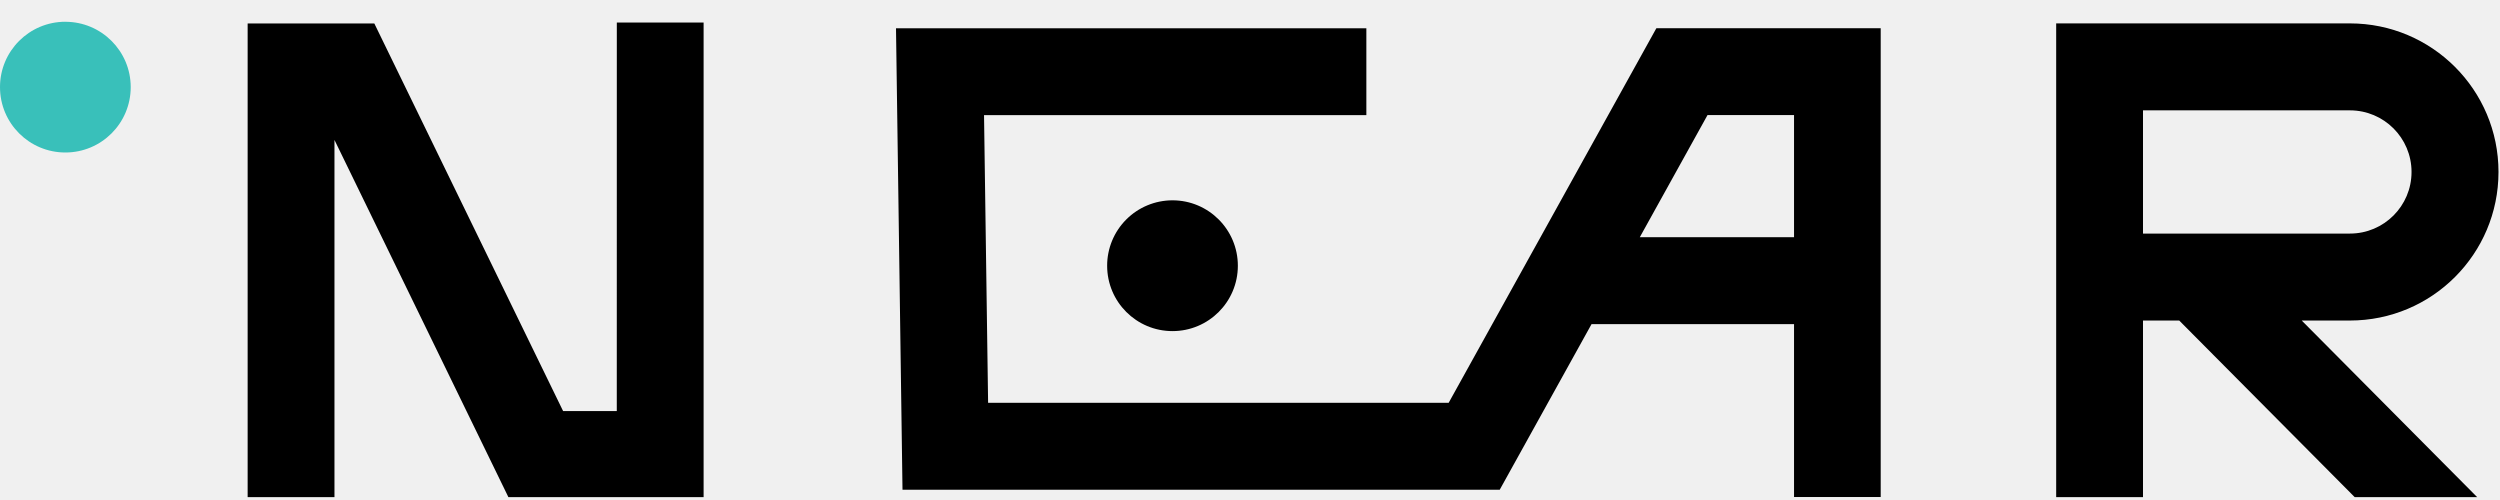
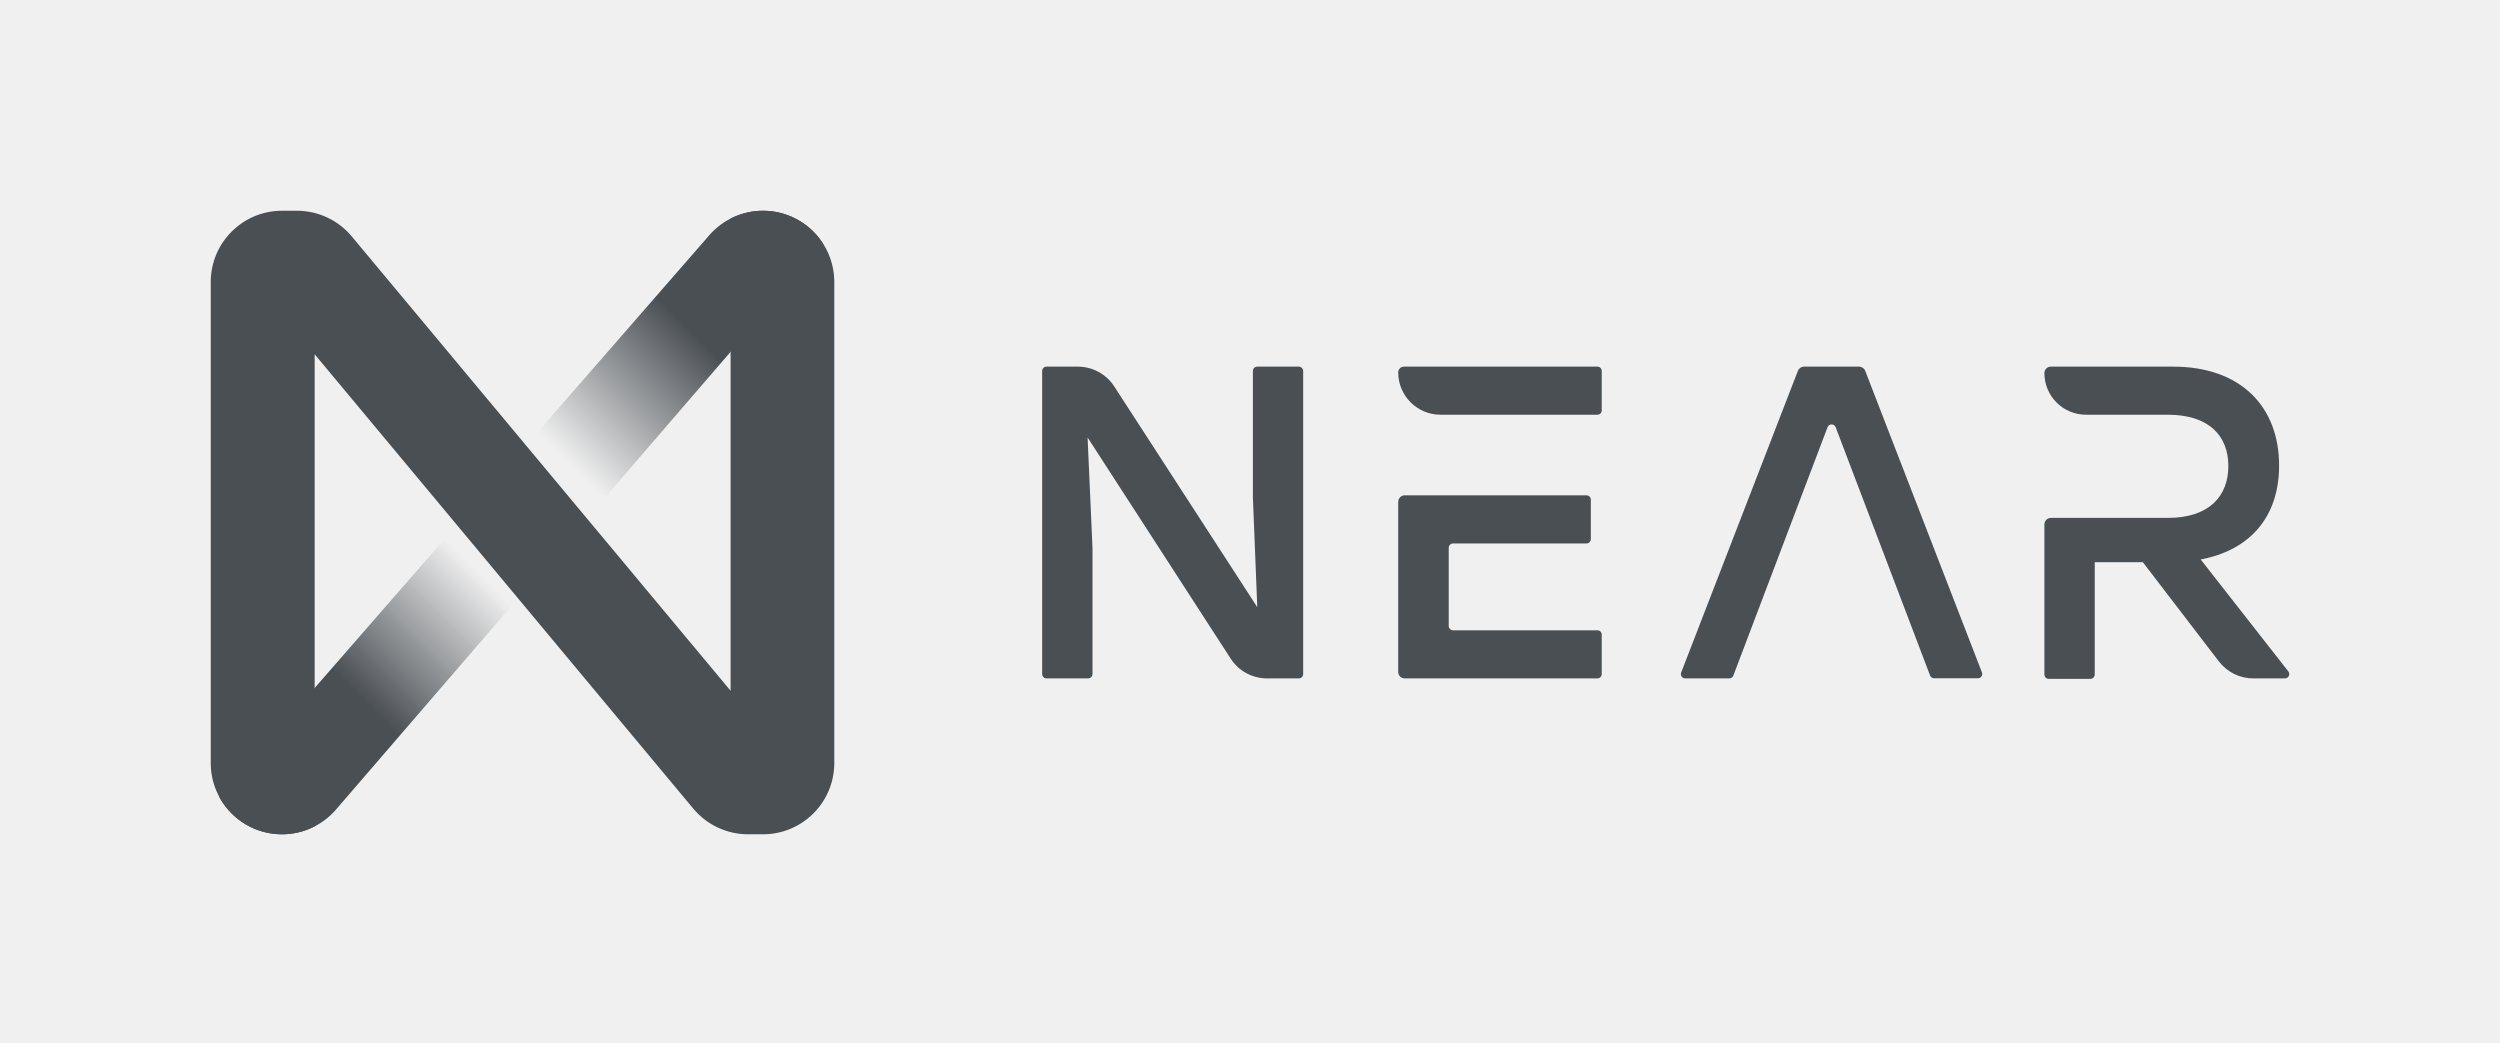
- <svg xmlns="http://www.w3.org/2000/svg" height="14" width="70">
-   <mask id="a" fill="#fff">
-     <path d="m.057.258h27.577v13.132h-27.577z" fill="#fff" fill-rule="evenodd" />
-   </mask>
-   <g fill="none" fill-rule="evenodd">
-     <path d="m1.83.609a1.83 1.83 0 0 0 -1.83 1.831 1.83 1.83 0 1 0 3.66 0c0-1.01-.82-1.83-1.83-1.83" fill="#39c0ba" />
-     <g fill="#000">
-       <path d="m32.83 5.609a1.83 1.83 0 0 0 -1.83 1.832 1.83 1.83 0 1 0 3.66 0c0-1.012-.82-1.832-1.83-1.832m-15.56 5.901h-1.503l-5.286-10.853h-3.547v13.263h2.431v-10.002l4.87 10.002h5.466v-13.29h-2.43z" />
-       <path d="m25.203 2.692v3.42h-4.318l1.896-3.42zm-9.67 8.057h-12.896l-.114-8.055h10.705v-2.434h-13.17l.182 12.924h16.722l2.571-4.637h5.67v4.844h2.43v-13.133h-6.283z" mask="url(#a)" transform="translate(25.03 .529)" />
-       <path d="m60.004 6.54v-3.45h5.794a1.725 1.725 0 0 1 0 3.45zm5.794 2.435a4.16 4.16 0 0 0 0-8.32h-8.225v13.265h2.431v-4.945h1.014l4.914 4.945h3.429l-4.913-4.945z" />
-     </g>
-   </g>
+ <svg xmlns="http://www.w3.org/2000/svg" id="Layer_1" data-name="Layer 1" viewBox="0 0 433 180.5">
+   <defs>
+     <style>.cls-1{fill:url(#linear-gradient);}.cls-2{fill:#4a4f54;}</style>
+     <linearGradient id="linear-gradient" x1="40.11" y1="140.87" x2="140.87" y2="40.11" gradientUnits="userSpaceOnUse">
+       <stop offset="0.21" stop-color="#4a4f54" />
+       <stop offset="0.42" stop-color="#4a4f54" stop-opacity="0" />
+       <stop offset="0.59" stop-color="#4a4f54" stop-opacity="0" />
+       <stop offset="0.81" stop-color="#4a4f54" />
+     </linearGradient>
+   </defs>
+   <path class="cls-1" d="M48.84,144.5a12.32,12.32,0,0,0,9.35-4.28h0l84.42-97.93a12.32,12.32,0,0,0-10.45-5.79h0a12.31,12.31,0,0,0-9.31,4.24L38,138.09A12.34,12.34,0,0,0,48.84,144.5Z" />
+   <path class="cls-2" d="M48.84,144.5a12.38,12.38,0,0,0,5.66-1.37V61.36l65.58,78.7a12.37,12.37,0,0,0,9.49,4.44h2.59a12.35,12.35,0,0,0,12.34-12.34V48.84A12.35,12.35,0,0,0,132.16,36.5h0a12.45,12.45,0,0,0-5.62,1.35v81.79L60.92,40.94a12.37,12.37,0,0,0-9.49-4.44H48.84A12.35,12.35,0,0,0,36.5,48.84v83.32A12.35,12.35,0,0,0,48.84,144.5Z" />
+   <path class="cls-2" d="M225.71,64.25v52.5a.76.76,0,0,1-.75.75h-5.51a7.49,7.49,0,0,1-6.3-3.43l-24.78-38.3.85,19.13v21.85a.76.76,0,0,1-.75.75h-7.22a.76.76,0,0,1-.75-.75V64.25a.76.76,0,0,1,.75-.75h5.43a7.52,7.52,0,0,1,6.3,3.42l24.78,38.24L217,86.1V64.25a.75.75,0,0,1,.75-.75H225A.76.76,0,0,1,225.71,64.25Z" />
+   <path class="cls-2" d="M299.51,117.5h-7.64a.75.75,0,0,1-.7-1L311.4,64.22a1.14,1.14,0,0,1,1.05-.72H322a1.14,1.14,0,0,1,1.05.72l20.23,52.26a.75.75,0,0,1-.7,1H335a.76.76,0,0,1-.71-.48L317.94,74a.75.75,0,0,0-1.41,0l-16.31,43A.76.76,0,0,1,299.51,117.5Z" />
+   <path class="cls-2" d="M396.34,116.29,381.16,96.9c8.57-1.62,13.58-7.4,13.58-16.27,0-10.19-6.63-17.13-18.36-17.13H355.21a1.12,1.12,0,0,0-1.12,1.12h0a7.2,7.2,0,0,0,7.2,7.21h14.17c7.09,0,10.49,3.63,10.49,8.87s-3.32,9-10.49,9H355.21a1.13,1.13,0,0,0-1.12,1.13v26a.75.75,0,0,0,.75.75h7.22a.76.76,0,0,0,.75-.75V97.37h8.33l13.17,17.19a7.51,7.51,0,0,0,6,2.94h5.48A.75.75,0,0,0,396.34,116.29Z" />
+   <path class="cls-2" d="M276.67,63.5h-33.5a1,1,0,0,0-1,1h0a7.33,7.33,0,0,0,7.33,7.33h27.17a.74.74,0,0,0,.75-.75V64.25A.75.75,0,0,0,276.67,63.5Zm0,45.67h-25a.76.76,0,0,1-.75-.75V94.88a.75.75,0,0,1,.75-.75h23.11a.75.75,0,0,0,.75-.75V86.54a.75.75,0,0,0-.75-.75H243.29a1.13,1.13,0,0,0-1.12,1.13v29.45a1.12,1.12,0,0,0,1.12,1.13h33.38a.75.75,0,0,0,.75-.75v-6.83A.74.74,0,0,0,276.67,109.17Z" />
</svg>
